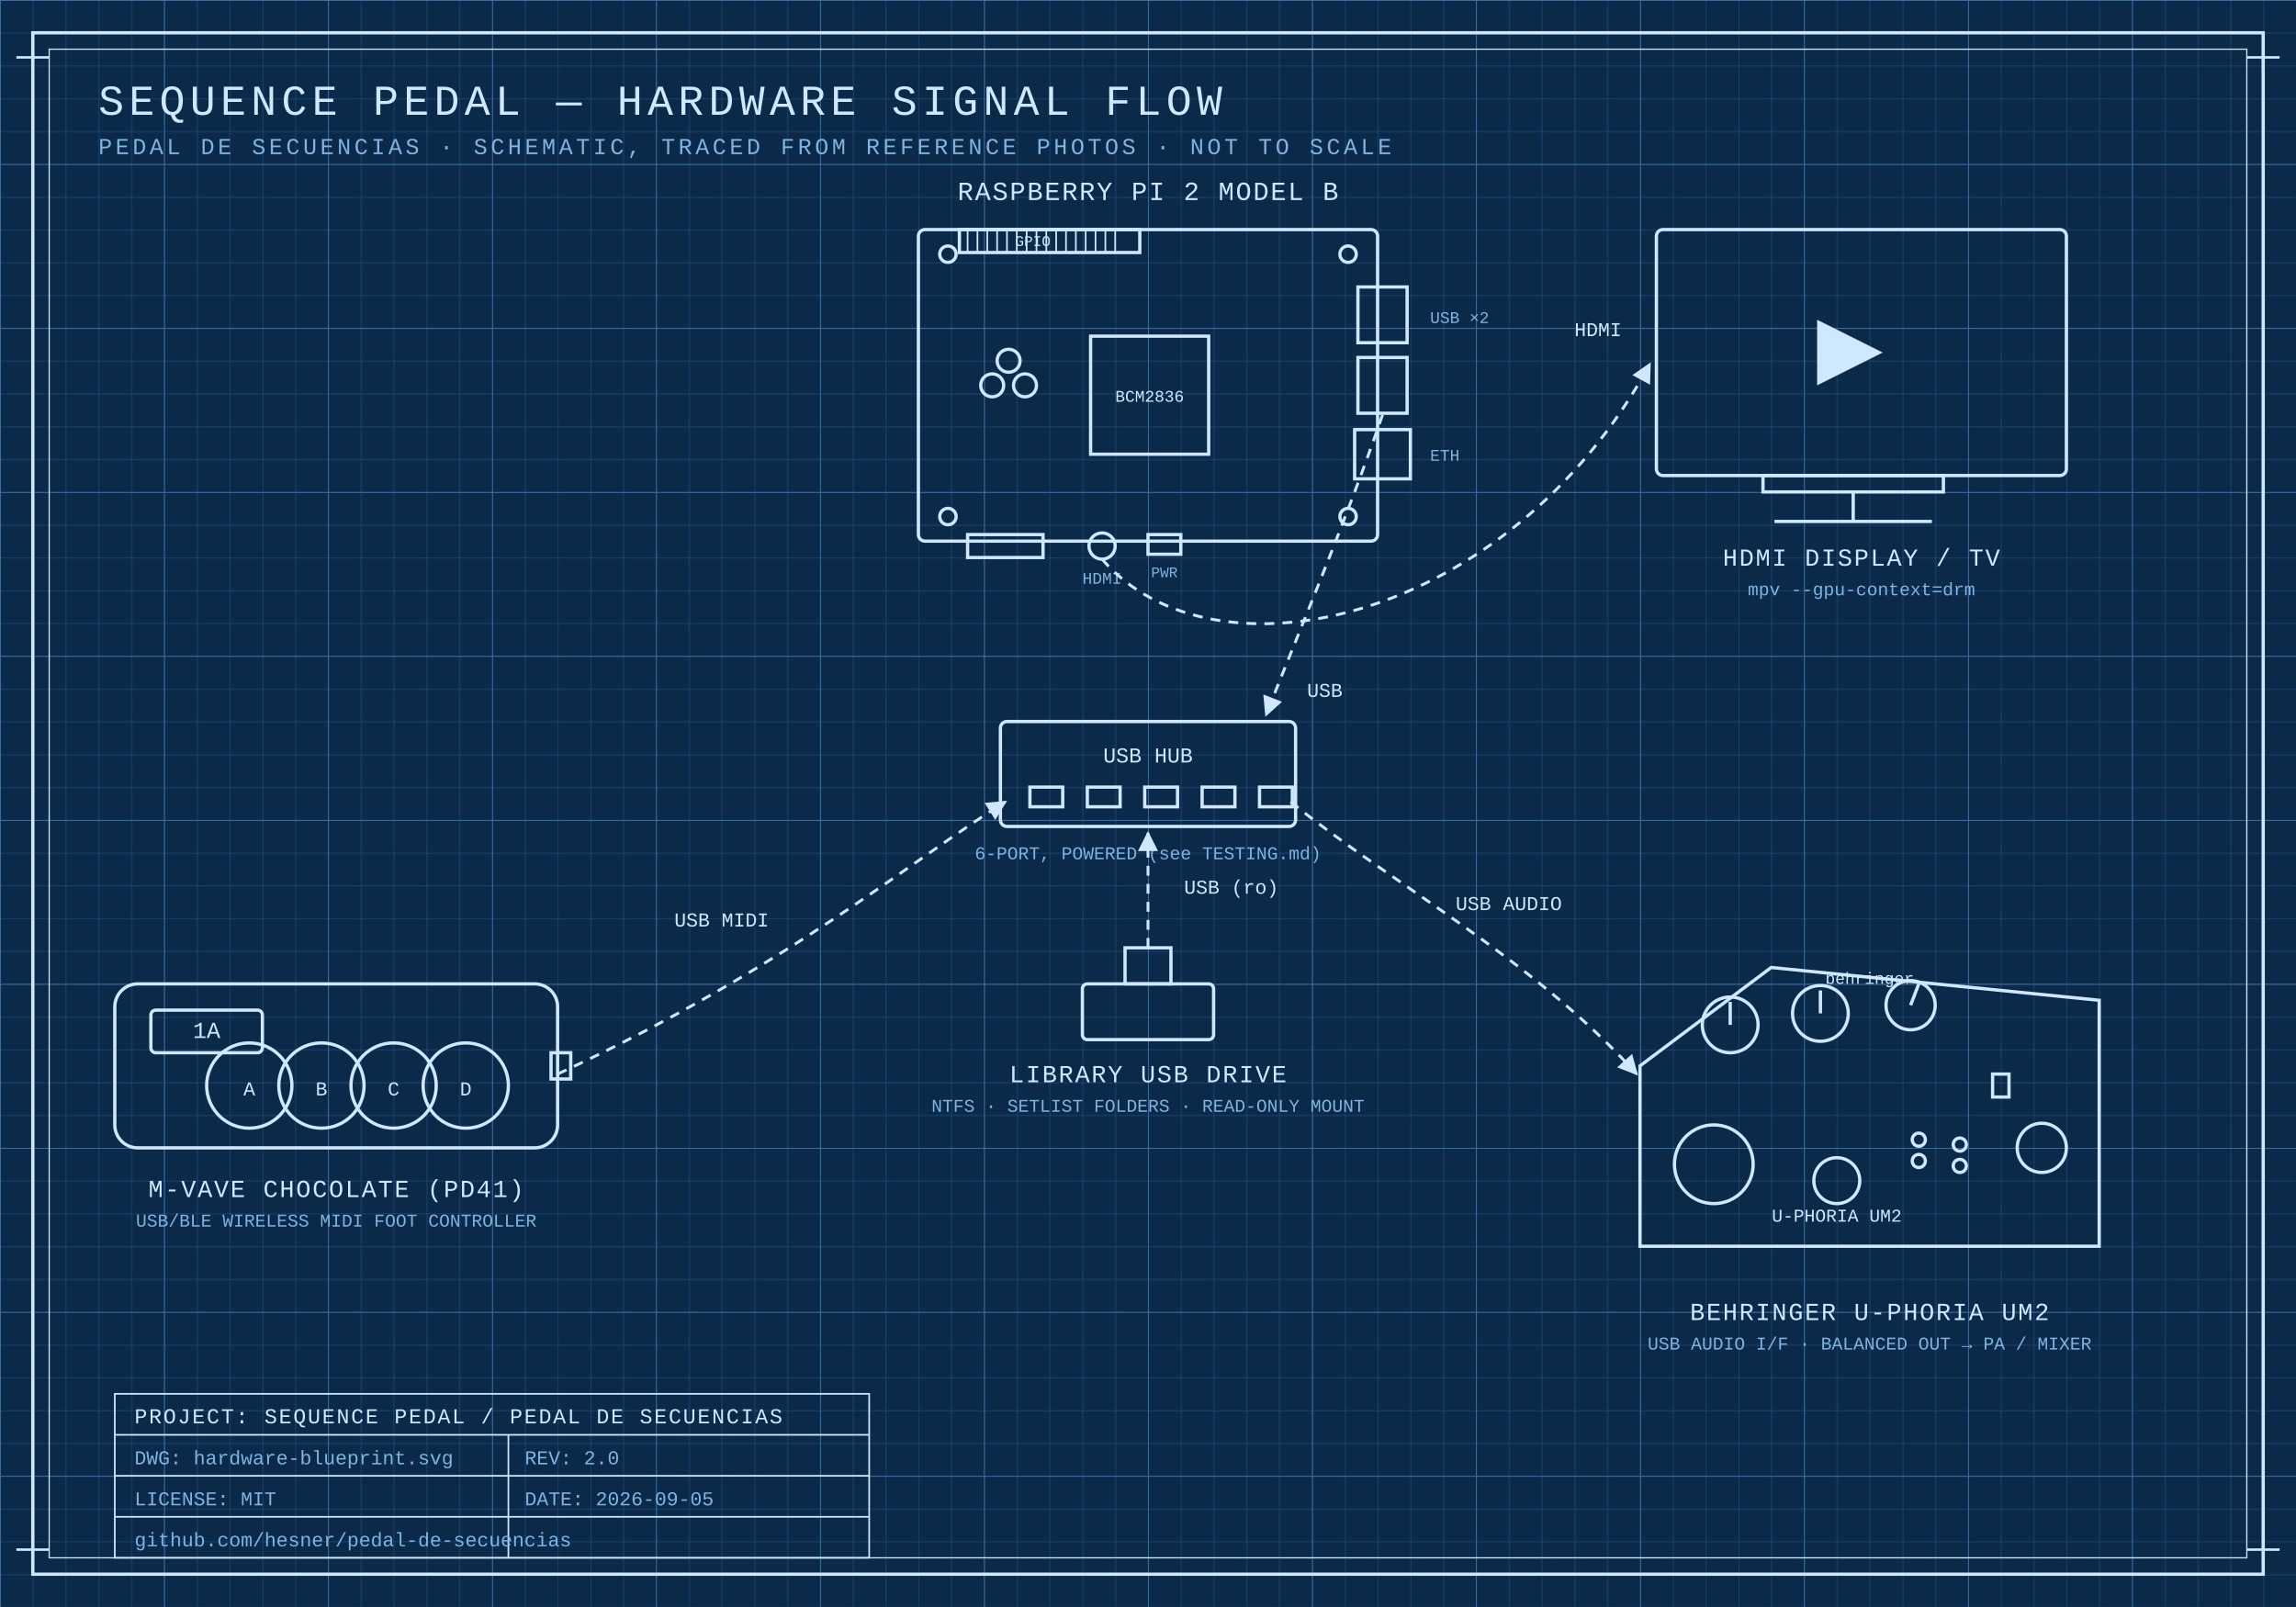
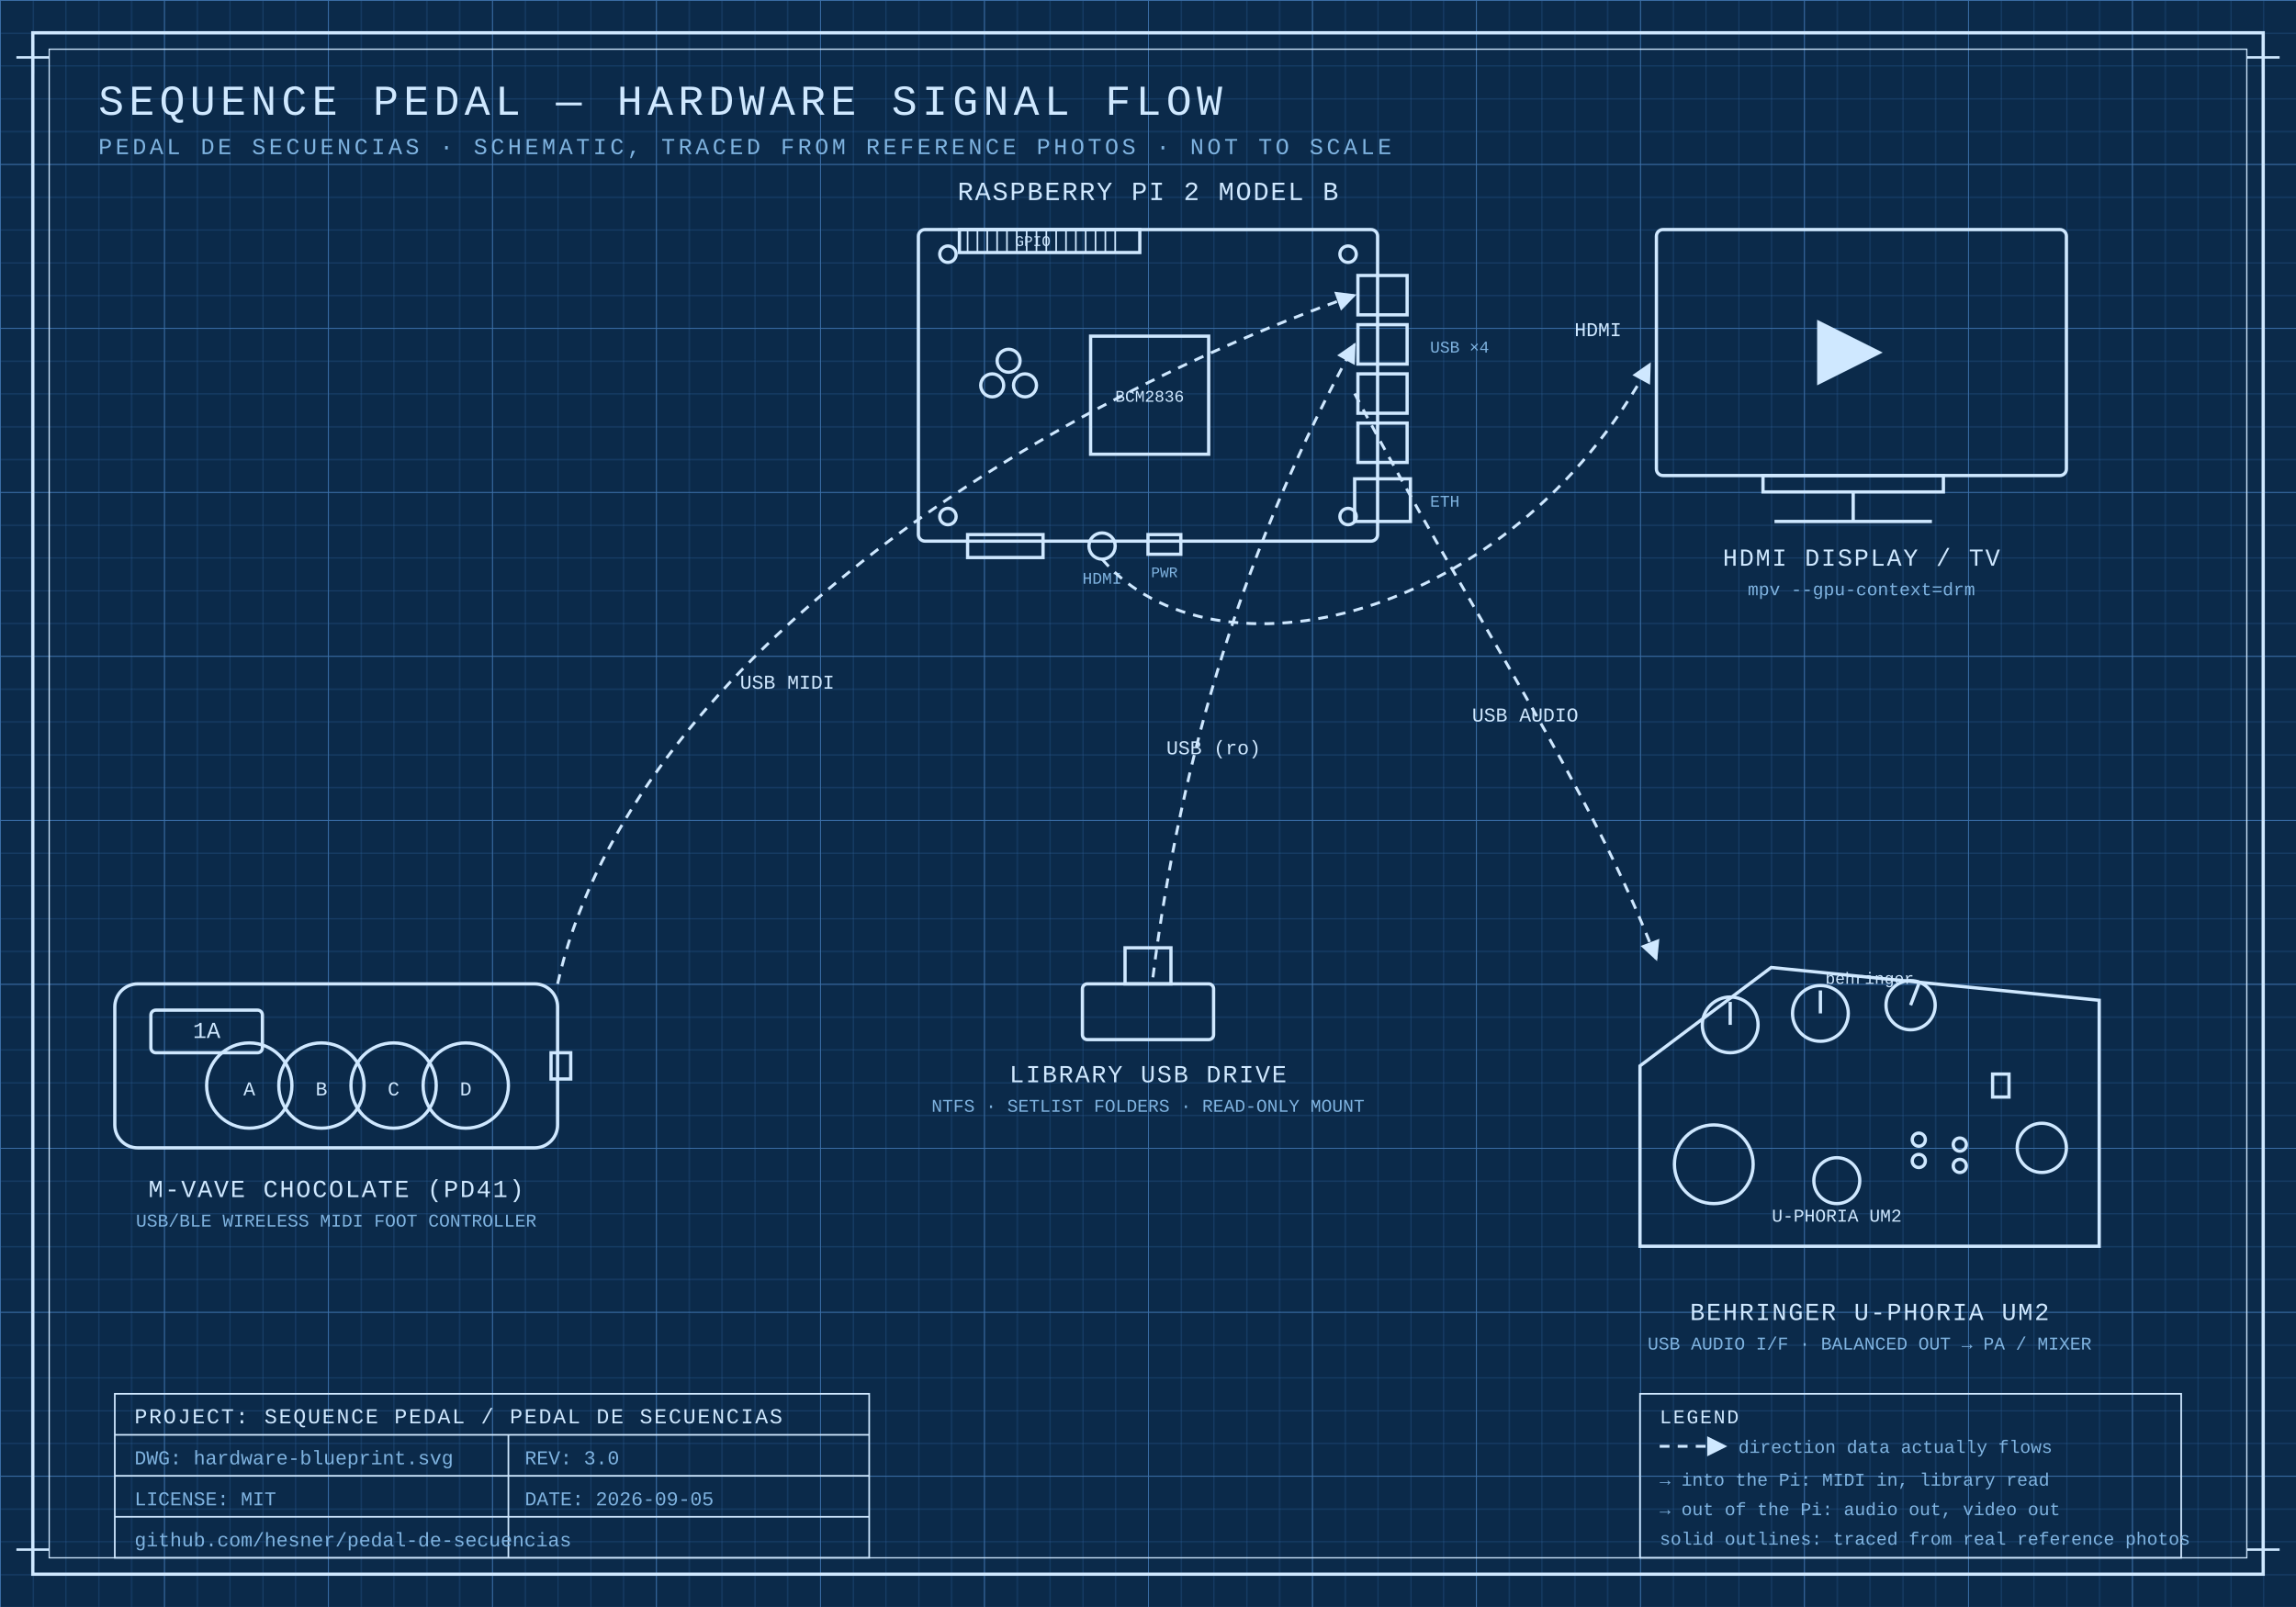
<svg xmlns="http://www.w3.org/2000/svg" viewBox="0 0 1400 980" font-family="'Consolas','Courier New',monospace">
  <defs>
    <pattern id="grid-minor" width="20" height="20" patternUnits="userSpaceOnUse">
      <path d="M 20 0 L 0 0 0 20" fill="none" stroke="#2a5a92" stroke-width="0.5" />
    </pattern>
    <pattern id="grid-major" width="100" height="100" patternUnits="userSpaceOnUse">
      <rect width="100" height="100" fill="url(#grid-minor)" />
      <path d="M 100 0 L 0 0 0 100" fill="none" stroke="#3d72ab" stroke-width="1" />
    </pattern>
    <marker id="arrow" viewBox="0 0 10 10" refX="9" refY="5" markerWidth="7" markerHeight="7" orient="auto-start-reverse">
      <path d="M 0 0 L 10 5 L 0 10 z" fill="#cfe8ff" />
    </marker>
  </defs>
  <rect x="0" y="0" width="1400" height="980" fill="#0b2a4a" />
  <rect x="0" y="0" width="1400" height="980" fill="url(#grid-major)" />
  <rect x="20" y="20" width="1360" height="940" fill="none" stroke="#cfe8ff" stroke-width="2" />
  <rect x="30" y="30" width="1340" height="920" fill="none" stroke="#cfe8ff" stroke-width="0.75" />
  <g stroke="#cfe8ff" stroke-width="1.5">
    <line x1="10" y1="35" x2="30" y2="35" />
    <line x1="20" y1="25" x2="20" y2="45" />
    <line x1="1370" y1="35" x2="1390" y2="35" />
    <line x1="1380" y1="25" x2="1380" y2="45" />
    <line x1="10" y1="945" x2="30" y2="945" />
    <line x1="20" y1="935" x2="20" y2="955" />
    <line x1="1370" y1="945" x2="1390" y2="945" />
    <line x1="1380" y1="935" x2="1380" y2="955" />
  </g>
  <text x="60" y="70" fill="#cfe8ff" font-size="26" letter-spacing="3">SEQUENCE PEDAL — HARDWARE SIGNAL FLOW</text>
  <text x="60" y="94" fill="#7fb3e0" font-size="14" letter-spacing="2">PEDAL DE SECUENCIAS · SCHEMATIC, TRACED FROM REFERENCE PHOTOS · NOT TO SCALE</text>
  <g stroke="#cfe8ff" stroke-width="2" fill="none">
    <rect x="560" y="140" width="280" height="190" rx="4" />
    <rect x="585" y="140" width="110" height="14" />
    <g stroke-width="1">
      <line x1="590" y1="140" x2="590" y2="154" />
      <line x1="596" y1="140" x2="596" y2="154" />
      <line x1="602" y1="140" x2="602" y2="154" />
      <line x1="608" y1="140" x2="608" y2="154" />
      <line x1="614" y1="140" x2="614" y2="154" />
      <line x1="620" y1="140" x2="620" y2="154" />
      <line x1="626" y1="140" x2="626" y2="154" />
      <line x1="632" y1="140" x2="632" y2="154" />
      <line x1="638" y1="140" x2="638" y2="154" />
      <line x1="644" y1="140" x2="644" y2="154" />
      <line x1="650" y1="140" x2="650" y2="154" />
      <line x1="656" y1="140" x2="656" y2="154" />
      <line x1="662" y1="140" x2="662" y2="154" />
      <line x1="668" y1="140" x2="668" y2="154" />
      <line x1="674" y1="140" x2="674" y2="154" />
      <line x1="680" y1="140" x2="680" y2="154" />
    </g>
    <rect x="665" y="205" width="72" height="72" />
    <circle cx="615" cy="220" r="7" />
    <circle cx="605" cy="235" r="7" />
    <circle cx="625" cy="235" r="7" />
-     <rect x="828" y="175" width="30" height="34" />
-     <rect x="828" y="218" width="30" height="34" />
-     <rect x="826" y="262" width="34" height="30" />
+     <rect x="828" y="168" width="30" height="24" />
+     <rect x="828" y="198" width="30" height="24" />
+     <rect x="828" y="228" width="30" height="24" />
+     <rect x="828" y="258" width="30" height="24" />
+     <rect x="826" y="292" width="34" height="26" />
    <rect x="590" y="326" width="46" height="14" />
    <circle cx="672" cy="333" r="8" />
    <rect x="700" y="326" width="20" height="12" />
    <circle cx="578" cy="155" r="5" />
    <circle cx="822" cy="155" r="5" />
    <circle cx="578" cy="315" r="5" />
    <circle cx="822" cy="315" r="5" />
  </g>
  <text x="619" y="150" fill="#cfe8ff" font-size="9" stroke="none">GPIO</text>
  <text x="701" y="245" fill="#cfe8ff" font-size="10" text-anchor="middle" stroke="none">BCM2836</text>
  <text x="672" y="356" fill="#7fb3e0" font-size="10" text-anchor="middle" stroke="none">HDMI</text>
  <text x="710" y="352" fill="#7fb3e0" font-size="9" text-anchor="middle" stroke="none">PWR</text>
  <text x="700" y="122" fill="#cfe8ff" font-size="16" text-anchor="middle" letter-spacing="1">RASPBERRY PI 2 MODEL B</text>
-   <text x="872" y="197" fill="#7fb3e0" font-size="10">USB ×2</text>
-   <text x="872" y="281" fill="#7fb3e0" font-size="10">ETH</text>
+   <text x="872" y="215" fill="#7fb3e0" font-size="10">USB ×4</text>
+   <text x="872" y="309" fill="#7fb3e0" font-size="10">ETH</text>
  <g stroke="#cfe8ff" stroke-width="2" fill="none">
    <rect x="1010" y="140" width="250" height="150" rx="4" />
    <rect x="1075" y="290" width="110" height="10" />
    <line x1="1130" y1="300" x2="1130" y2="318" />
    <line x1="1082" y1="318" x2="1178" y2="318" />
  </g>
  <polygon points="1108,195 1108,235 1148,215" fill="#cfe8ff" stroke="none" />
  <text x="1135" y="345" fill="#cfe8ff" font-size="15" text-anchor="middle" letter-spacing="1">HDMI DISPLAY / TV</text>
  <text x="1135" y="363" fill="#7fb3e0" font-size="11" text-anchor="middle">mpv --gpu-context=drm</text>
-   <g stroke="#cfe8ff" stroke-width="2" fill="none">
-     <rect x="610" y="440" width="180" height="64" rx="4" />
-     <rect x="628" y="480" width="20" height="12" />
-     <rect x="663" y="480" width="20" height="12" />
-     <rect x="698" y="480" width="20" height="12" />
-     <rect x="733" y="480" width="20" height="12" />
-     <rect x="768" y="480" width="20" height="12" />
-   </g>
-   <text x="700" y="465" fill="#cfe8ff" font-size="13" text-anchor="middle" stroke="none">USB HUB</text>
-   <text x="700" y="524" fill="#7fb3e0" font-size="11" text-anchor="middle">6-PORT, POWERED (see TESTING.md)</text>
  <g stroke="#cfe8ff" stroke-width="2" fill="none">
    <rect x="70" y="600" width="270" height="100" rx="14" />
    <rect x="92" y="616" width="68" height="26" rx="3" />
    <circle cx="196" cy="662" r="26" />
    <circle cx="240" cy="662" r="26" />
    <circle cx="284" cy="662" r="26" />
    <circle cx="152" cy="662" r="26" />
    <rect x="336" y="642" width="12" height="16" />
  </g>
  <text x="126" y="633" fill="#cfe8ff" font-size="14" text-anchor="middle" stroke="none">1A</text>
  <text x="152" y="668" fill="#cfe8ff" font-size="12" text-anchor="middle" stroke="none">A</text>
  <text x="196" y="668" fill="#cfe8ff" font-size="12" text-anchor="middle" stroke="none">B</text>
  <text x="240" y="668" fill="#cfe8ff" font-size="12" text-anchor="middle" stroke="none">C</text>
  <text x="284" y="668" fill="#cfe8ff" font-size="12" text-anchor="middle" stroke="none">D</text>
  <text x="205" y="730" fill="#cfe8ff" font-size="15" text-anchor="middle" letter-spacing="1">M-VAVE CHOCOLATE (PD41)</text>
  <text x="205" y="748" fill="#7fb3e0" font-size="11" text-anchor="middle">USB/BLE WIRELESS MIDI FOOT CONTROLLER</text>
  <g stroke="#cfe8ff" stroke-width="2" fill="none">
    <rect x="660" y="600" width="80" height="34" rx="3" />
    <rect x="686" y="578" width="28" height="22" />
  </g>
  <text x="700" y="660" fill="#cfe8ff" font-size="15" text-anchor="middle" letter-spacing="1">LIBRARY USB DRIVE</text>
  <text x="700" y="678" fill="#7fb3e0" font-size="11" text-anchor="middle">NTFS · SETLIST FOLDERS · READ-ONLY MOUNT</text>
  <g stroke="#cfe8ff" stroke-width="2" fill="none">
    <path d="M1000,650 L1000,760 L1280,760 L1280,610 L1080,590 Z" />
    <circle cx="1055" cy="625" r="17" />
    <circle cx="1110" cy="618" r="17" />
    <circle cx="1165" cy="613" r="15" />
    <line x1="1055" y1="625" x2="1055" y2="611" />
    <line x1="1110" y1="618" x2="1110" y2="604" />
    <line x1="1165" y1="613" x2="1170" y2="600" />
    <circle cx="1045" cy="710" r="24" />
    <circle cx="1120" cy="720" r="14" />
    <circle cx="1245" cy="700" r="15" />
    <circle cx="1170" cy="695" r="4" />
    <circle cx="1170" cy="708" r="4" />
    <circle cx="1195" cy="698" r="4" />
    <circle cx="1195" cy="711" r="4" />
    <rect x="1215" y="655" width="10" height="14" />
  </g>
  <text x="1140" y="600" fill="#cfe8ff" font-size="10" text-anchor="middle" stroke="none">behringer</text>
  <text x="1120" y="745" fill="#cfe8ff" font-size="11" text-anchor="middle" stroke="none">U-PHORIA UM2</text>
  <text x="1140" y="805" fill="#cfe8ff" font-size="15" text-anchor="middle" letter-spacing="1">BEHRINGER U-PHORIA UM2</text>
  <text x="1140" y="823" fill="#7fb3e0" font-size="11" text-anchor="middle">USB AUDIO I/F · BALANCED OUT → PA / MIXER</text>
  <g stroke="#cfe8ff" stroke-width="1.75" stroke-dasharray="6 5" fill="none" marker-end="url(#arrow)">
-     <path d="M843,253 C820,320 790,390 772,436" />
    <path d="M672,341 C740,420 920,380 1006,222" />
-     <path d="M340,655 C480,590 555,525 613,489" />
-     <path d="M700,578 V508" />
-     <path d="M787,489 C850,540 935,585 998,655" />
+     <path d="M340,600 C380,420 600,260 826,180" />
+     <path d="M703,596 C720,460 760,330 826,210" />
+     <path d="M826,240 C900,380 970,480 1010,585" />
  </g>
-   <text x="797" y="425" fill="#cfe8ff" font-size="12">USB</text>
  <text x="960" y="205" fill="#cfe8ff" font-size="12">HDMI</text>
-   <text x="440" y="565" fill="#cfe8ff" font-size="12" text-anchor="middle">USB MIDI</text>
-   <text x="722" y="545" fill="#cfe8ff" font-size="12">USB (ro)</text>
-   <text x="920" y="555" fill="#cfe8ff" font-size="12" text-anchor="middle">USB AUDIO</text>
+   <text x="480" y="420" fill="#cfe8ff" font-size="12" text-anchor="middle">USB MIDI</text>
+   <text x="740" y="460" fill="#cfe8ff" font-size="12" text-anchor="middle">USB (ro)</text>
+   <text x="930" y="440" fill="#cfe8ff" font-size="12" text-anchor="middle">USB AUDIO</text>
+   <g stroke="#cfe8ff" stroke-width="1" fill="none">
+     <rect x="1000" y="850" width="330" height="100" />
+   </g>
+   <text x="1012" y="868" fill="#cfe8ff" font-size="12" letter-spacing="1">LEGEND</text>
+   <line x1="1012" y1="882" x2="1052" y2="882" stroke="#cfe8ff" stroke-width="1.75" stroke-dasharray="6 5" marker-end="url(#arrow)" />
+   <text x="1060" y="886" fill="#7fb3e0" font-size="11">direction data actually flows</text>
+   <text x="1012" y="906" fill="#7fb3e0" font-size="11">→ into the Pi: MIDI in, library read</text>
+   <text x="1012" y="924" fill="#7fb3e0" font-size="11">→ out of the Pi: audio out, video out</text>
+   <text x="1012" y="942" fill="#7fb3e0" font-size="11">solid outlines: traced from real reference photos</text>
  <g stroke="#cfe8ff" stroke-width="1" fill="none">
    <rect x="70" y="850" width="460" height="100" />
    <line x1="70" y1="875" x2="530" y2="875" />
    <line x1="70" y1="900" x2="530" y2="900" />
    <line x1="70" y1="925" x2="530" y2="925" />
    <line x1="310" y1="875" x2="310" y2="950" />
  </g>
  <text x="82" y="868" fill="#cfe8ff" font-size="13" letter-spacing="1">PROJECT: SEQUENCE PEDAL / PEDAL DE SECUENCIAS</text>
  <text x="82" y="893" fill="#7fb3e0" font-size="12">DWG: hardware-blueprint.svg</text>
-   <text x="320" y="893" fill="#7fb3e0" font-size="12">REV: 2.0</text>
+   <text x="320" y="893" fill="#7fb3e0" font-size="12">REV: 3.0</text>
  <text x="82" y="918" fill="#7fb3e0" font-size="12">LICENSE: MIT</text>
  <text x="320" y="918" fill="#7fb3e0" font-size="12">DATE: 2026-09-05</text>
  <text x="82" y="943" fill="#7fb3e0" font-size="12">github.com/hesner/pedal-de-secuencias</text>
</svg>
